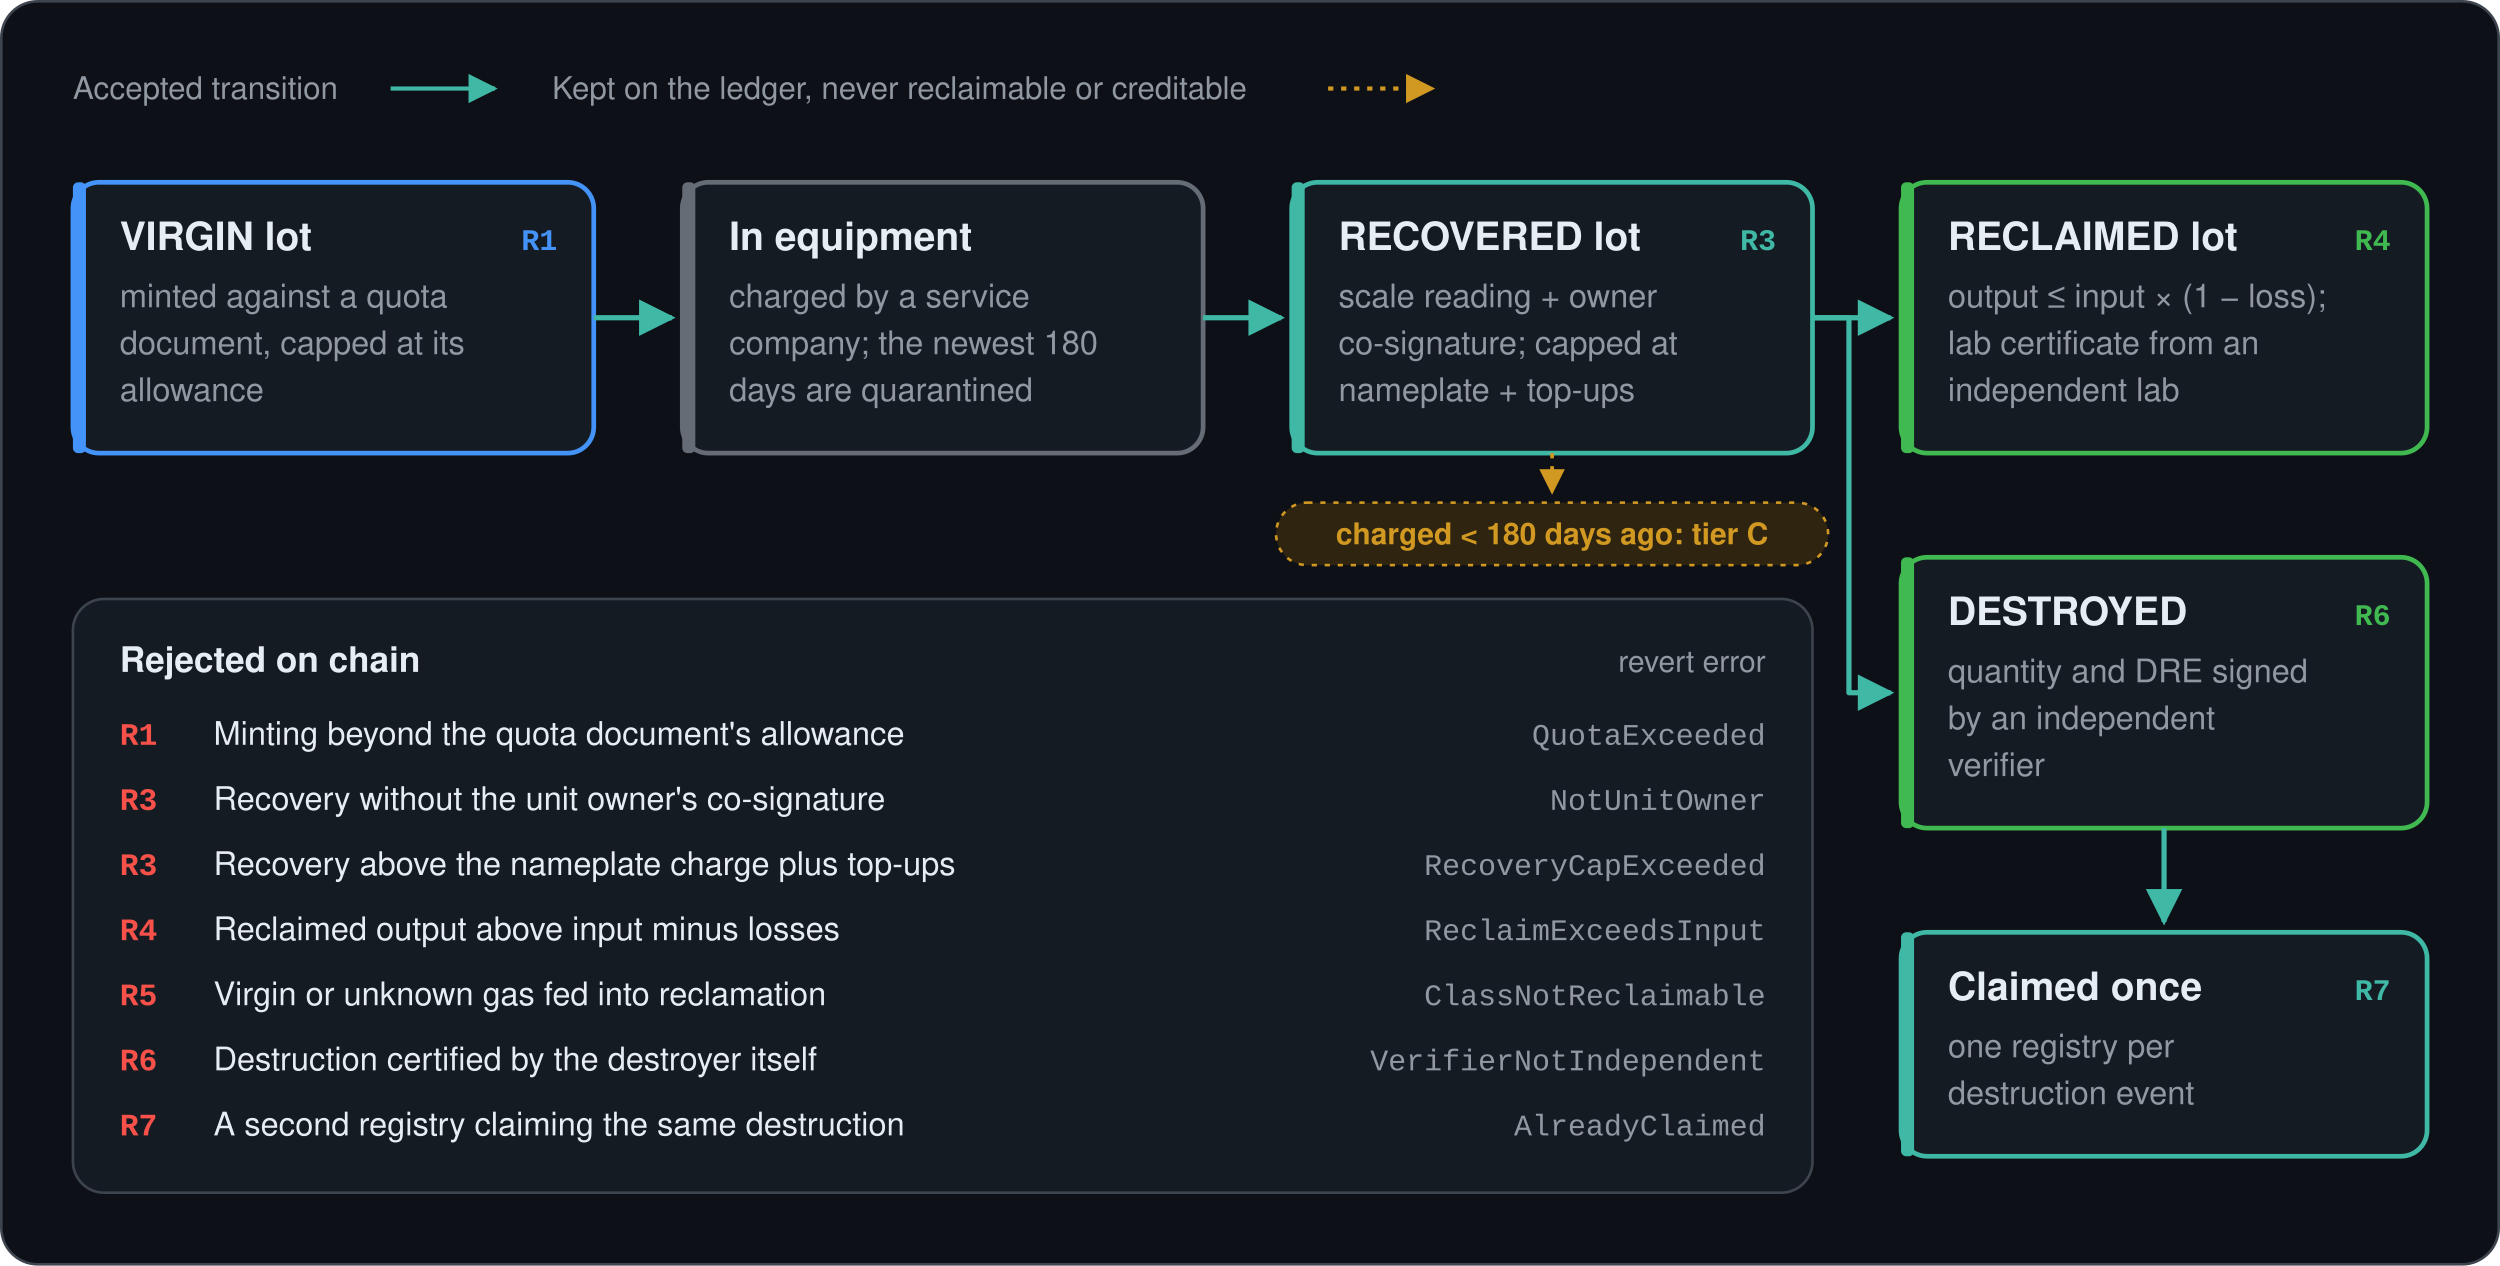
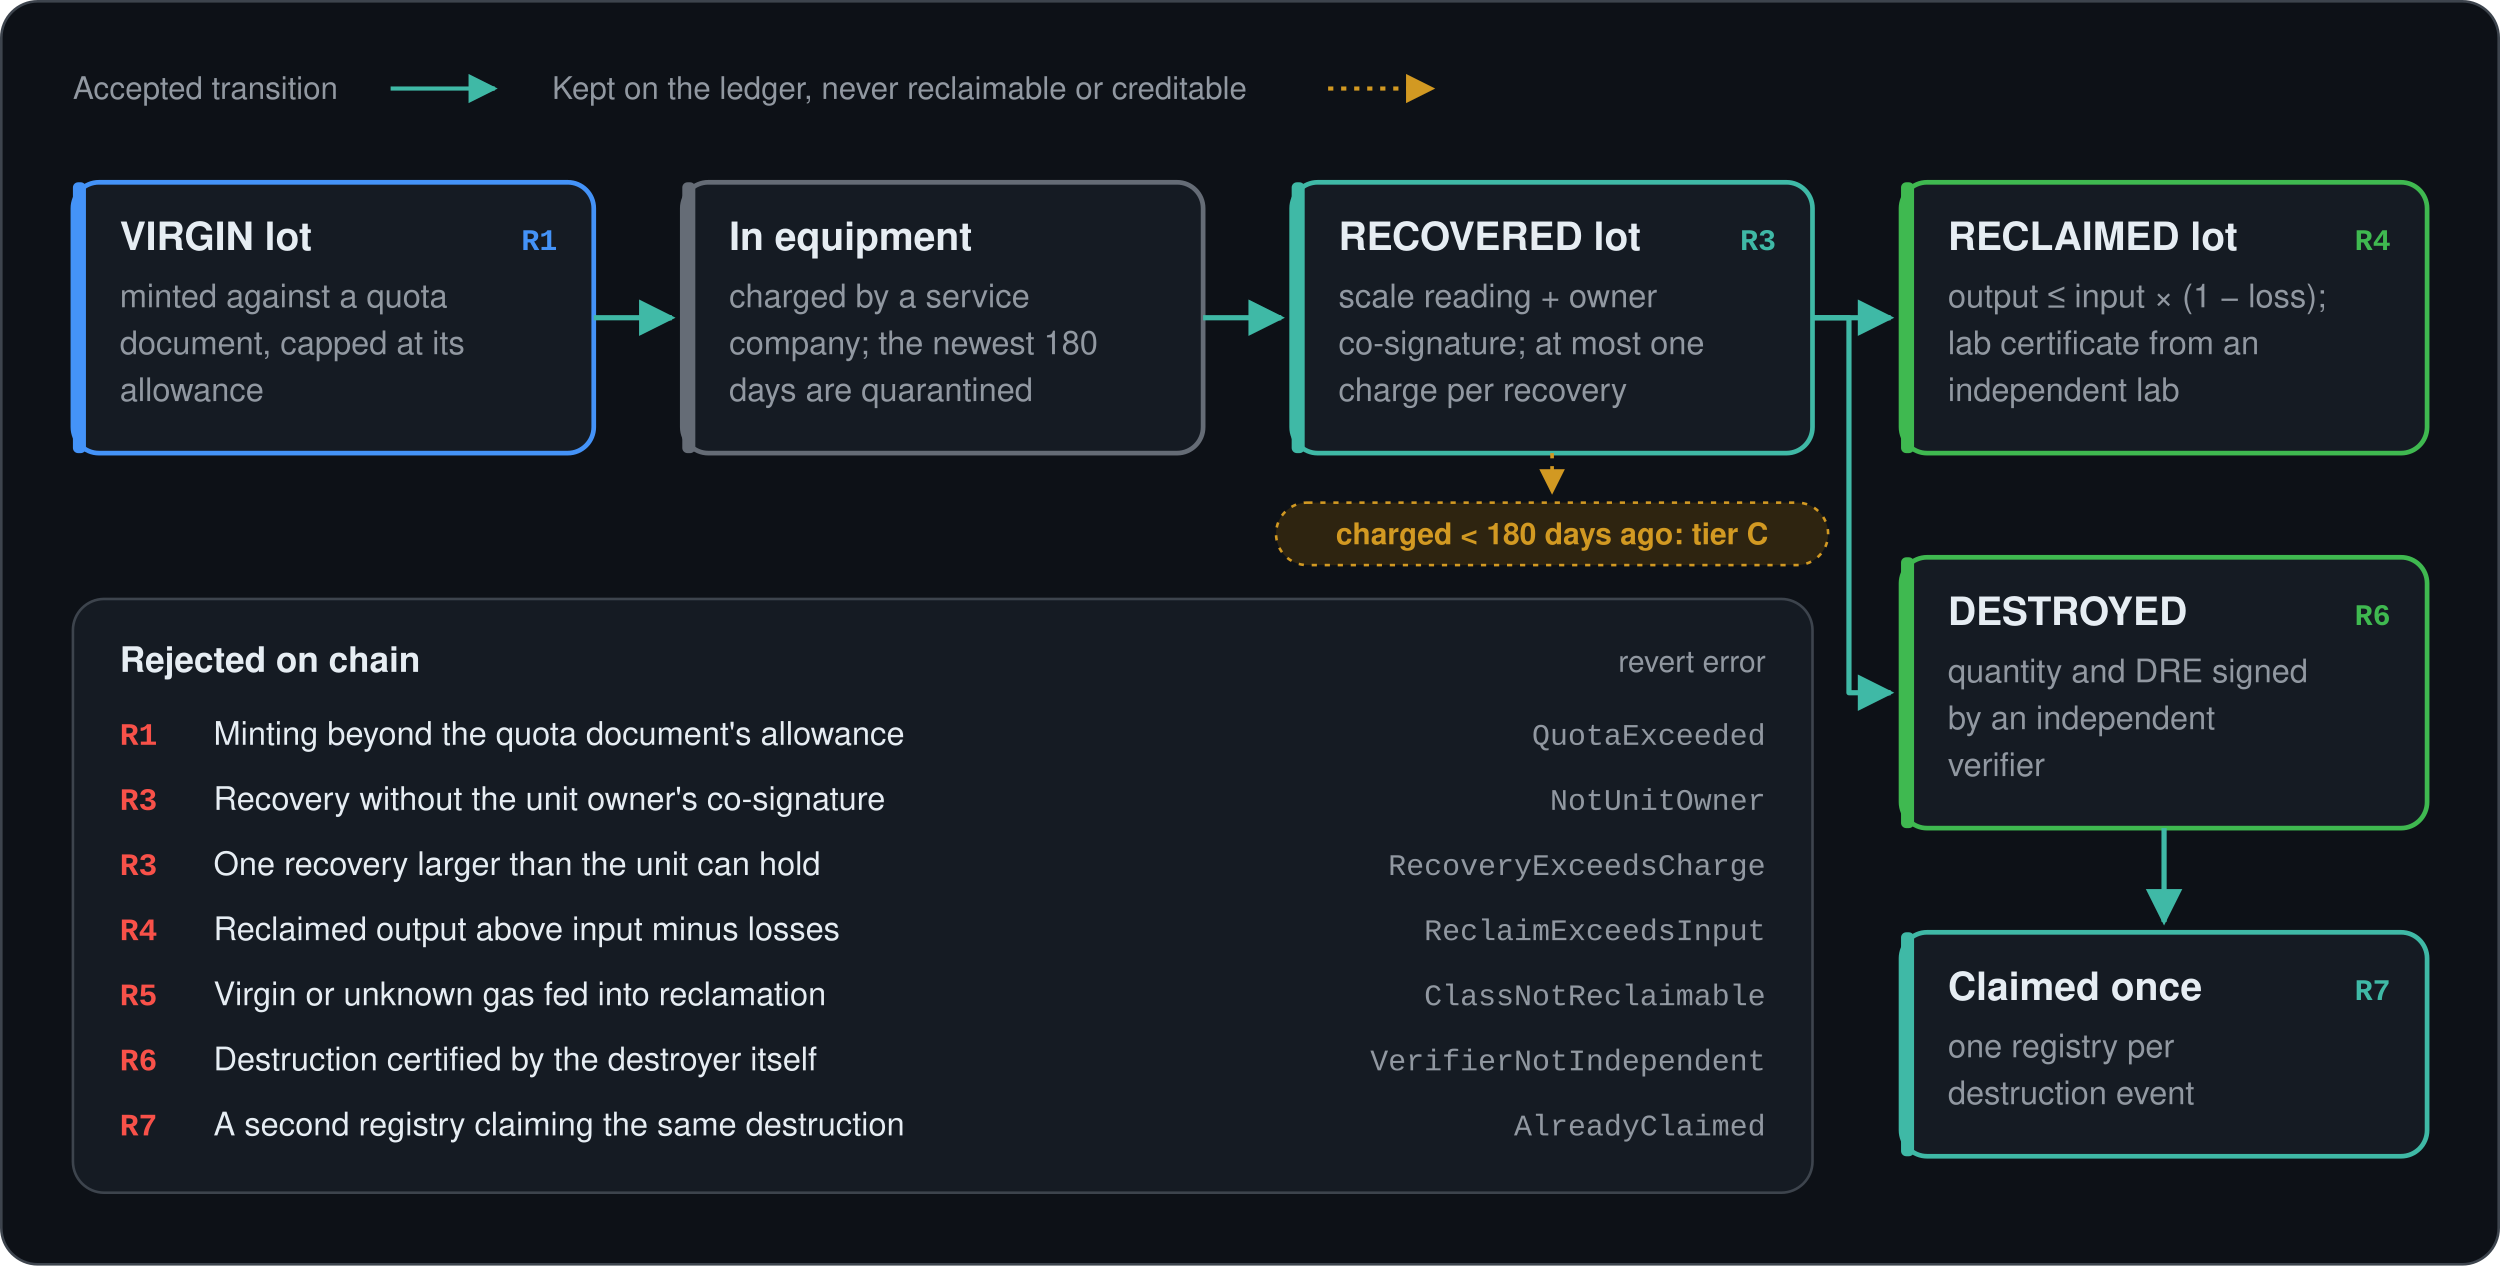
<svg xmlns="http://www.w3.org/2000/svg" width="960" height="486" viewBox="0 0 960 486" role="img" aria-label="Life of a kilogram on the Kigali Balance ledger">
  <defs>
    <marker id="a-line" viewBox="0 0 10 10" refX="9" refY="5" markerWidth="7" markerHeight="7" orient="auto-start-reverse">
      <path d="M0,0 L10,5 L0,10 z" fill="#656c76" />
    </marker>
    <marker id="a-teal" viewBox="0 0 10 10" refX="9" refY="5" markerWidth="7" markerHeight="7" orient="auto-start-reverse">
      <path d="M0,0 L10,5 L0,10 z" fill="#3fb9a6" />
    </marker>
    <marker id="a-blue" viewBox="0 0 10 10" refX="9" refY="5" markerWidth="7" markerHeight="7" orient="auto-start-reverse">
      <path d="M0,0 L10,5 L0,10 z" fill="#4493f8" />
    </marker>
    <marker id="a-amber" viewBox="0 0 10 10" refX="9" refY="5" markerWidth="7" markerHeight="7" orient="auto-start-reverse">
      <path d="M0,0 L10,5 L0,10 z" fill="#d29922" />
    </marker>
    <marker id="a-red" viewBox="0 0 10 10" refX="9" refY="5" markerWidth="7" markerHeight="7" orient="auto-start-reverse">
      <path d="M0,0 L10,5 L0,10 z" fill="#f85149" />
    </marker>
    <marker id="a-green" viewBox="0 0 10 10" refX="9" refY="5" markerWidth="7" markerHeight="7" orient="auto-start-reverse">
      <path d="M0,0 L10,5 L0,10 z" fill="#3fb950" />
    </marker>
  </defs>
  <rect x="0.5" y="0.5" width="959" height="485" rx="14" fill="#0d1117" stroke="#3d444d" />
  <text x="28" y="38" font-family="-apple-system, BlinkMacSystemFont, 'Segoe UI', Helvetica, Arial, sans-serif" font-size="12" font-weight="400" fill="#9198a1" text-anchor="start">Accepted transition</text>
  <polyline points="150,34 190,34" fill="none" stroke="#3fb9a6" stroke-width="1.6" marker-end="url(#a-teal)" stroke-linejoin="round" />
  <text x="212" y="38" font-family="-apple-system, BlinkMacSystemFont, 'Segoe UI', Helvetica, Arial, sans-serif" font-size="12" font-weight="400" fill="#9198a1" text-anchor="start">Kept on the ledger, never reclaimable or creditable</text>
  <polyline points="510,34 550,34" fill="none" stroke="#d29922" stroke-width="1.6" stroke-dasharray="2 3" marker-end="url(#a-amber)" stroke-linejoin="round" />
  <rect x="28" y="70" width="200" height="104" rx="10" fill="#151b23" stroke="#4493f8" stroke-width="1.8" />
  <rect x="28" y="70" width="5" height="104" rx="2" fill="#4493f8" stroke="#4493f8" stroke-width="0" />
  <text x="46" y="96" font-family="-apple-system, BlinkMacSystemFont, 'Segoe UI', Helvetica, Arial, sans-serif" font-size="15" font-weight="700" fill="#e6edf3" text-anchor="start">VIRGIN lot</text>
  <text x="214" y="96" font-family="ui-monospace, SFMono-Regular, Consolas, 'Liberation Mono', monospace" font-size="11.5" font-weight="700" fill="#4493f8" text-anchor="end">R1</text>
  <text x="46" y="118" font-family="-apple-system, BlinkMacSystemFont, 'Segoe UI', Helvetica, Arial, sans-serif" font-size="12.5" font-weight="400" fill="#9198a1" text-anchor="start">minted against a quota</text>
  <text x="46" y="136" font-family="-apple-system, BlinkMacSystemFont, 'Segoe UI', Helvetica, Arial, sans-serif" font-size="12.5" font-weight="400" fill="#9198a1" text-anchor="start">document, capped at its</text>
  <text x="46" y="154" font-family="-apple-system, BlinkMacSystemFont, 'Segoe UI', Helvetica, Arial, sans-serif" font-size="12.5" font-weight="400" fill="#9198a1" text-anchor="start">allowance</text>
  <rect x="262" y="70" width="200" height="104" rx="10" fill="#151b23" stroke="#656c76" stroke-width="1.8" />
  <rect x="262" y="70" width="5" height="104" rx="2" fill="#656c76" stroke="#656c76" stroke-width="0" />
  <text x="280" y="96" font-family="-apple-system, BlinkMacSystemFont, 'Segoe UI', Helvetica, Arial, sans-serif" font-size="15" font-weight="700" fill="#e6edf3" text-anchor="start">In equipment</text>
  <text x="280" y="118" font-family="-apple-system, BlinkMacSystemFont, 'Segoe UI', Helvetica, Arial, sans-serif" font-size="12.5" font-weight="400" fill="#9198a1" text-anchor="start">charged by a service</text>
  <text x="280" y="136" font-family="-apple-system, BlinkMacSystemFont, 'Segoe UI', Helvetica, Arial, sans-serif" font-size="12.5" font-weight="400" fill="#9198a1" text-anchor="start">company; the newest 180</text>
  <text x="280" y="154" font-family="-apple-system, BlinkMacSystemFont, 'Segoe UI', Helvetica, Arial, sans-serif" font-size="12.5" font-weight="400" fill="#9198a1" text-anchor="start">days are quarantined</text>
  <rect x="496" y="70" width="200" height="104" rx="10" fill="#151b23" stroke="#3fb9a6" stroke-width="1.8" />
  <rect x="496" y="70" width="5" height="104" rx="2" fill="#3fb9a6" stroke="#3fb9a6" stroke-width="0" />
  <text x="514" y="96" font-family="-apple-system, BlinkMacSystemFont, 'Segoe UI', Helvetica, Arial, sans-serif" font-size="15" font-weight="700" fill="#e6edf3" text-anchor="start">RECOVERED lot</text>
  <text x="682" y="96" font-family="ui-monospace, SFMono-Regular, Consolas, 'Liberation Mono', monospace" font-size="11.5" font-weight="700" fill="#3fb9a6" text-anchor="end">R3</text>
  <text x="514" y="118" font-family="-apple-system, BlinkMacSystemFont, 'Segoe UI', Helvetica, Arial, sans-serif" font-size="12.5" font-weight="400" fill="#9198a1" text-anchor="start">scale reading + owner</text>
-   <text x="514" y="136" font-family="-apple-system, BlinkMacSystemFont, 'Segoe UI', Helvetica, Arial, sans-serif" font-size="12.5" font-weight="400" fill="#9198a1" text-anchor="start">co-signature; capped at</text>
-   <text x="514" y="154" font-family="-apple-system, BlinkMacSystemFont, 'Segoe UI', Helvetica, Arial, sans-serif" font-size="12.5" font-weight="400" fill="#9198a1" text-anchor="start">nameplate + top-ups</text>
+   <text x="514" y="136" font-family="-apple-system, BlinkMacSystemFont, 'Segoe UI', Helvetica, Arial, sans-serif" font-size="12.5" font-weight="400" fill="#9198a1" text-anchor="start">co-signature; at most one</text>
+   <text x="514" y="154" font-family="-apple-system, BlinkMacSystemFont, 'Segoe UI', Helvetica, Arial, sans-serif" font-size="12.5" font-weight="400" fill="#9198a1" text-anchor="start">charge per recovery</text>
  <polyline points="228,122.0 258,122.0" fill="none" stroke="#3fb9a6" stroke-width="2" marker-end="url(#a-teal)" stroke-linejoin="round" />
  <polyline points="462,122.0 492,122.0" fill="none" stroke="#3fb9a6" stroke-width="2" marker-end="url(#a-teal)" stroke-linejoin="round" />
  <rect x="730" y="70" width="202" height="104" rx="10" fill="#151b23" stroke="#3fb950" stroke-width="1.8" />
  <rect x="730" y="70" width="5" height="104" rx="2" fill="#3fb950" stroke="#3fb950" stroke-width="0" />
  <text x="748" y="96" font-family="-apple-system, BlinkMacSystemFont, 'Segoe UI', Helvetica, Arial, sans-serif" font-size="15" font-weight="700" fill="#e6edf3" text-anchor="start">RECLAIMED lot</text>
  <text x="918" y="96" font-family="ui-monospace, SFMono-Regular, Consolas, 'Liberation Mono', monospace" font-size="11.5" font-weight="700" fill="#3fb950" text-anchor="end">R4</text>
  <text x="748" y="118" font-family="-apple-system, BlinkMacSystemFont, 'Segoe UI', Helvetica, Arial, sans-serif" font-size="12.5" font-weight="400" fill="#9198a1" text-anchor="start">output ≤ input × (1 − loss);</text>
  <text x="748" y="136" font-family="-apple-system, BlinkMacSystemFont, 'Segoe UI', Helvetica, Arial, sans-serif" font-size="12.5" font-weight="400" fill="#9198a1" text-anchor="start">lab certificate from an</text>
  <text x="748" y="154" font-family="-apple-system, BlinkMacSystemFont, 'Segoe UI', Helvetica, Arial, sans-serif" font-size="12.5" font-weight="400" fill="#9198a1" text-anchor="start">independent lab</text>
  <rect x="730" y="214" width="202" height="104" rx="10" fill="#151b23" stroke="#3fb950" stroke-width="1.8" />
  <rect x="730" y="214" width="5" height="104" rx="2" fill="#3fb950" stroke="#3fb950" stroke-width="0" />
  <text x="748" y="240" font-family="-apple-system, BlinkMacSystemFont, 'Segoe UI', Helvetica, Arial, sans-serif" font-size="15" font-weight="700" fill="#e6edf3" text-anchor="start">DESTROYED</text>
  <text x="918" y="240" font-family="ui-monospace, SFMono-Regular, Consolas, 'Liberation Mono', monospace" font-size="11.5" font-weight="700" fill="#3fb950" text-anchor="end">R6</text>
  <text x="748" y="262" font-family="-apple-system, BlinkMacSystemFont, 'Segoe UI', Helvetica, Arial, sans-serif" font-size="12.5" font-weight="400" fill="#9198a1" text-anchor="start">quantity and DRE signed</text>
  <text x="748" y="280" font-family="-apple-system, BlinkMacSystemFont, 'Segoe UI', Helvetica, Arial, sans-serif" font-size="12.5" font-weight="400" fill="#9198a1" text-anchor="start">by an independent</text>
  <text x="748" y="298" font-family="-apple-system, BlinkMacSystemFont, 'Segoe UI', Helvetica, Arial, sans-serif" font-size="12.5" font-weight="400" fill="#9198a1" text-anchor="start">verifier</text>
  <rect x="730" y="358" width="202" height="86" rx="10" fill="#151b23" stroke="#3fb9a6" stroke-width="1.8" />
  <rect x="730" y="358" width="5" height="86" rx="2" fill="#3fb9a6" stroke="#3fb9a6" stroke-width="0" />
  <text x="748" y="384" font-family="-apple-system, BlinkMacSystemFont, 'Segoe UI', Helvetica, Arial, sans-serif" font-size="15" font-weight="700" fill="#e6edf3" text-anchor="start">Claimed once</text>
  <text x="918" y="384" font-family="ui-monospace, SFMono-Regular, Consolas, 'Liberation Mono', monospace" font-size="11.5" font-weight="700" fill="#3fb9a6" text-anchor="end">R7</text>
  <text x="748" y="406" font-family="-apple-system, BlinkMacSystemFont, 'Segoe UI', Helvetica, Arial, sans-serif" font-size="12.5" font-weight="400" fill="#9198a1" text-anchor="start">one registry per</text>
  <text x="748" y="424" font-family="-apple-system, BlinkMacSystemFont, 'Segoe UI', Helvetica, Arial, sans-serif" font-size="12.5" font-weight="400" fill="#9198a1" text-anchor="start">destruction event</text>
  <polyline points="696,122.0 726,122.0" fill="none" stroke="#3fb9a6" stroke-width="2" marker-end="url(#a-teal)" stroke-linejoin="round" />
  <polyline points="696,122.0 710,122.0 710,266 726,266" fill="none" stroke="#3fb9a6" stroke-width="2" marker-end="url(#a-teal)" stroke-linejoin="round" />
  <polyline points="831.0,318 831.0,354" fill="none" stroke="#3fb9a6" stroke-width="2" marker-end="url(#a-teal)" stroke-linejoin="round" />
  <rect x="28" y="230" width="668" height="228" rx="12" fill="#151b23" stroke="#3d444d" stroke-width="1" />
  <text x="46" y="258" font-family="-apple-system, BlinkMacSystemFont, 'Segoe UI', Helvetica, Arial, sans-serif" font-size="13.5" font-weight="700" fill="#e6edf3" text-anchor="start">Rejected on chain</text>
  <text x="678" y="258" font-family="-apple-system, BlinkMacSystemFont, 'Segoe UI', Helvetica, Arial, sans-serif" font-size="11.5" font-weight="400" fill="#9198a1" text-anchor="end">revert error</text>
  <text x="46" y="286" font-family="ui-monospace, SFMono-Regular, Consolas, 'Liberation Mono', monospace" font-size="12" font-weight="700" fill="#f85149" text-anchor="start">R1</text>
  <text x="82" y="286" font-family="-apple-system, BlinkMacSystemFont, 'Segoe UI', Helvetica, Arial, sans-serif" font-size="12.5" font-weight="400" fill="#e6edf3" text-anchor="start">Minting beyond the quota document's allowance</text>
  <text x="678" y="286" font-family="ui-monospace, SFMono-Regular, Consolas, 'Liberation Mono', monospace" font-size="11.5" font-weight="400" fill="#9198a1" text-anchor="end">QuotaExceeded</text>
  <text x="46" y="311" font-family="ui-monospace, SFMono-Regular, Consolas, 'Liberation Mono', monospace" font-size="12" font-weight="700" fill="#f85149" text-anchor="start">R3</text>
  <text x="82" y="311" font-family="-apple-system, BlinkMacSystemFont, 'Segoe UI', Helvetica, Arial, sans-serif" font-size="12.5" font-weight="400" fill="#e6edf3" text-anchor="start">Recovery without the unit owner's co-signature</text>
  <text x="678" y="311" font-family="ui-monospace, SFMono-Regular, Consolas, 'Liberation Mono', monospace" font-size="11.5" font-weight="400" fill="#9198a1" text-anchor="end">NotUnitOwner</text>
  <text x="46" y="336" font-family="ui-monospace, SFMono-Regular, Consolas, 'Liberation Mono', monospace" font-size="12" font-weight="700" fill="#f85149" text-anchor="start">R3</text>
-   <text x="82" y="336" font-family="-apple-system, BlinkMacSystemFont, 'Segoe UI', Helvetica, Arial, sans-serif" font-size="12.5" font-weight="400" fill="#e6edf3" text-anchor="start">Recovery above the nameplate charge plus top-ups</text>
-   <text x="678" y="336" font-family="ui-monospace, SFMono-Regular, Consolas, 'Liberation Mono', monospace" font-size="11.5" font-weight="400" fill="#9198a1" text-anchor="end">RecoveryCapExceeded</text>
+   <text x="82" y="336" font-family="-apple-system, BlinkMacSystemFont, 'Segoe UI', Helvetica, Arial, sans-serif" font-size="12.5" font-weight="400" fill="#e6edf3" text-anchor="start">One recovery larger than the unit can hold</text>
+   <text x="678" y="336" font-family="ui-monospace, SFMono-Regular, Consolas, 'Liberation Mono', monospace" font-size="11.5" font-weight="400" fill="#9198a1" text-anchor="end">RecoveryExceedsCharge</text>
  <text x="46" y="361" font-family="ui-monospace, SFMono-Regular, Consolas, 'Liberation Mono', monospace" font-size="12" font-weight="700" fill="#f85149" text-anchor="start">R4</text>
  <text x="82" y="361" font-family="-apple-system, BlinkMacSystemFont, 'Segoe UI', Helvetica, Arial, sans-serif" font-size="12.5" font-weight="400" fill="#e6edf3" text-anchor="start">Reclaimed output above input minus losses</text>
  <text x="678" y="361" font-family="ui-monospace, SFMono-Regular, Consolas, 'Liberation Mono', monospace" font-size="11.5" font-weight="400" fill="#9198a1" text-anchor="end">ReclaimExceedsInput</text>
  <text x="46" y="386" font-family="ui-monospace, SFMono-Regular, Consolas, 'Liberation Mono', monospace" font-size="12" font-weight="700" fill="#f85149" text-anchor="start">R5</text>
  <text x="82" y="386" font-family="-apple-system, BlinkMacSystemFont, 'Segoe UI', Helvetica, Arial, sans-serif" font-size="12.5" font-weight="400" fill="#e6edf3" text-anchor="start">Virgin or unknown gas fed into reclamation</text>
  <text x="678" y="386" font-family="ui-monospace, SFMono-Regular, Consolas, 'Liberation Mono', monospace" font-size="11.5" font-weight="400" fill="#9198a1" text-anchor="end">ClassNotReclaimable</text>
  <text x="46" y="411" font-family="ui-monospace, SFMono-Regular, Consolas, 'Liberation Mono', monospace" font-size="12" font-weight="700" fill="#f85149" text-anchor="start">R6</text>
  <text x="82" y="411" font-family="-apple-system, BlinkMacSystemFont, 'Segoe UI', Helvetica, Arial, sans-serif" font-size="12.5" font-weight="400" fill="#e6edf3" text-anchor="start">Destruction certified by the destroyer itself</text>
  <text x="678" y="411" font-family="ui-monospace, SFMono-Regular, Consolas, 'Liberation Mono', monospace" font-size="11.5" font-weight="400" fill="#9198a1" text-anchor="end">VerifierNotIndependent</text>
  <text x="46" y="436" font-family="ui-monospace, SFMono-Regular, Consolas, 'Liberation Mono', monospace" font-size="12" font-weight="700" fill="#f85149" text-anchor="start">R7</text>
  <text x="82" y="436" font-family="-apple-system, BlinkMacSystemFont, 'Segoe UI', Helvetica, Arial, sans-serif" font-size="12.5" font-weight="400" fill="#e6edf3" text-anchor="start">A second registry claiming the same destruction</text>
  <text x="678" y="436" font-family="ui-monospace, SFMono-Regular, Consolas, 'Liberation Mono', monospace" font-size="11.5" font-weight="400" fill="#9198a1" text-anchor="end">AlreadyClaimed</text>
  <polyline points="596.0,174 596.0,189" fill="none" stroke="#d29922" stroke-width="1.4" stroke-dasharray="2 3" marker-end="url(#a-amber)" stroke-linejoin="round" />
  <rect x="490" y="193" width="212" height="24" rx="12" fill="#2e2410" stroke="#d29922" stroke-width="1" stroke-dasharray="2 3" />
  <text x="596" y="209" font-family="-apple-system, BlinkMacSystemFont, 'Segoe UI', Helvetica, Arial, sans-serif" font-size="11.5" font-weight="600" fill="#d29922" text-anchor="middle">charged &lt; 180 days ago: tier C</text>
</svg>
